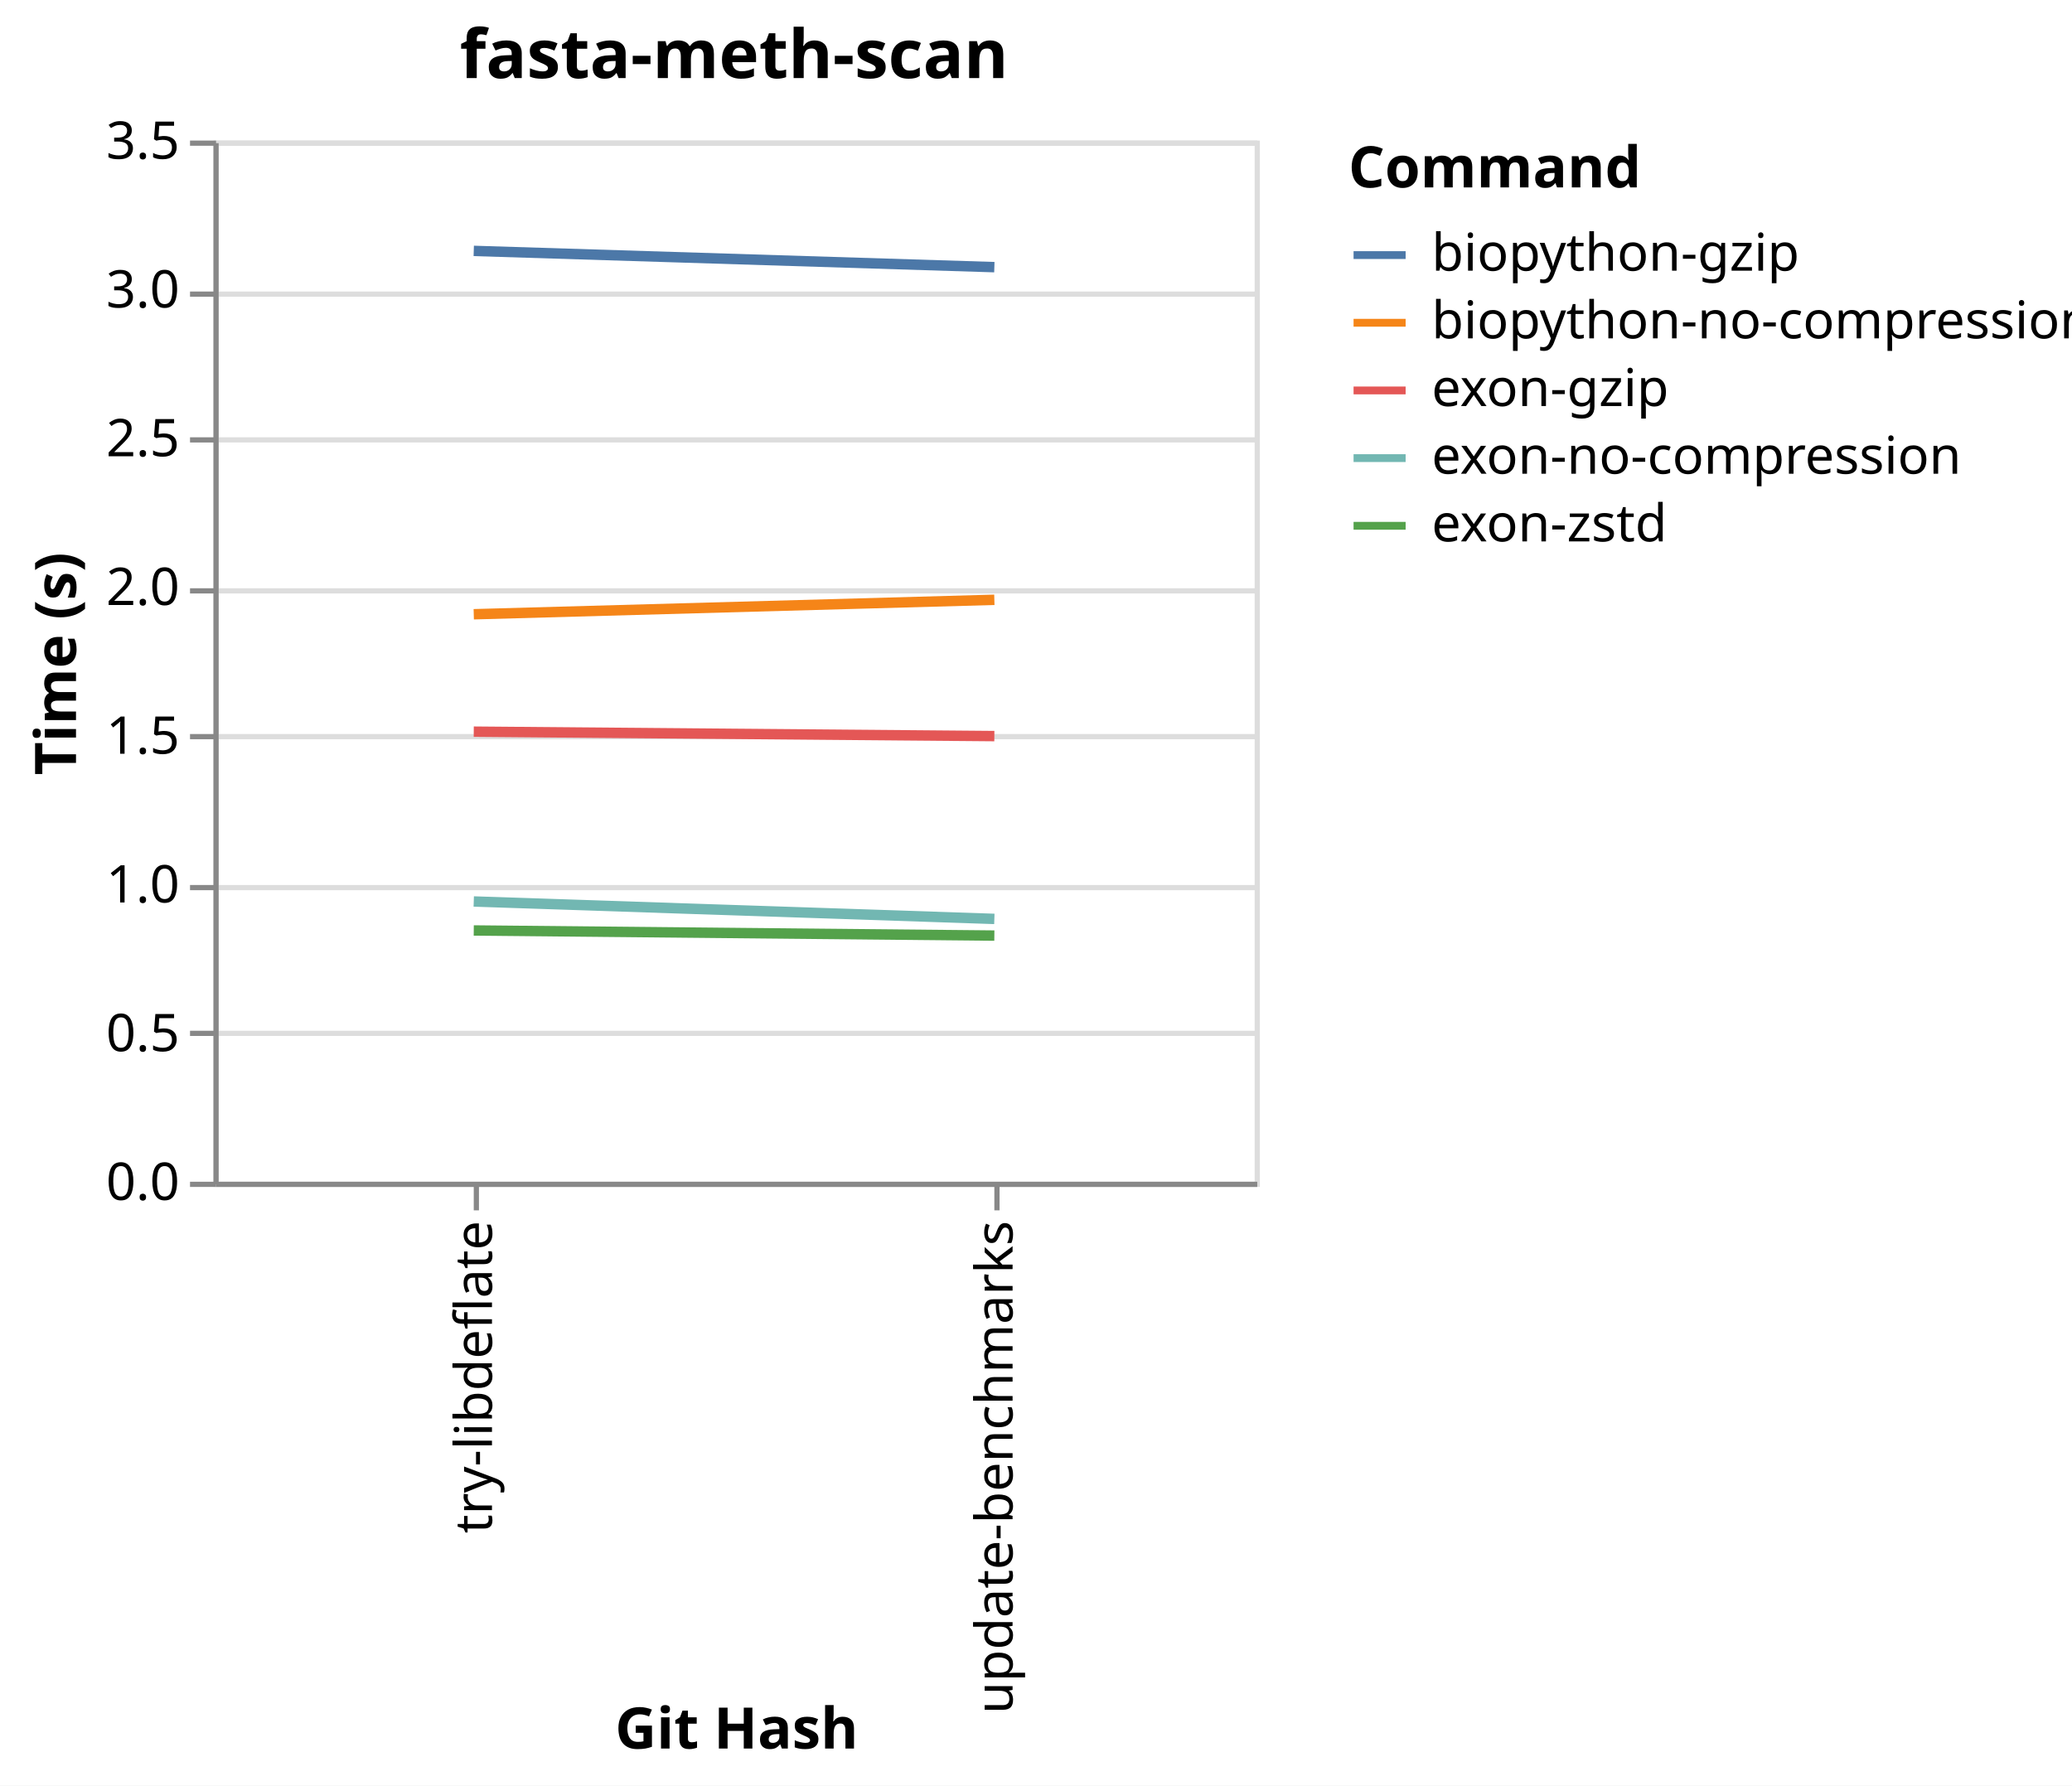
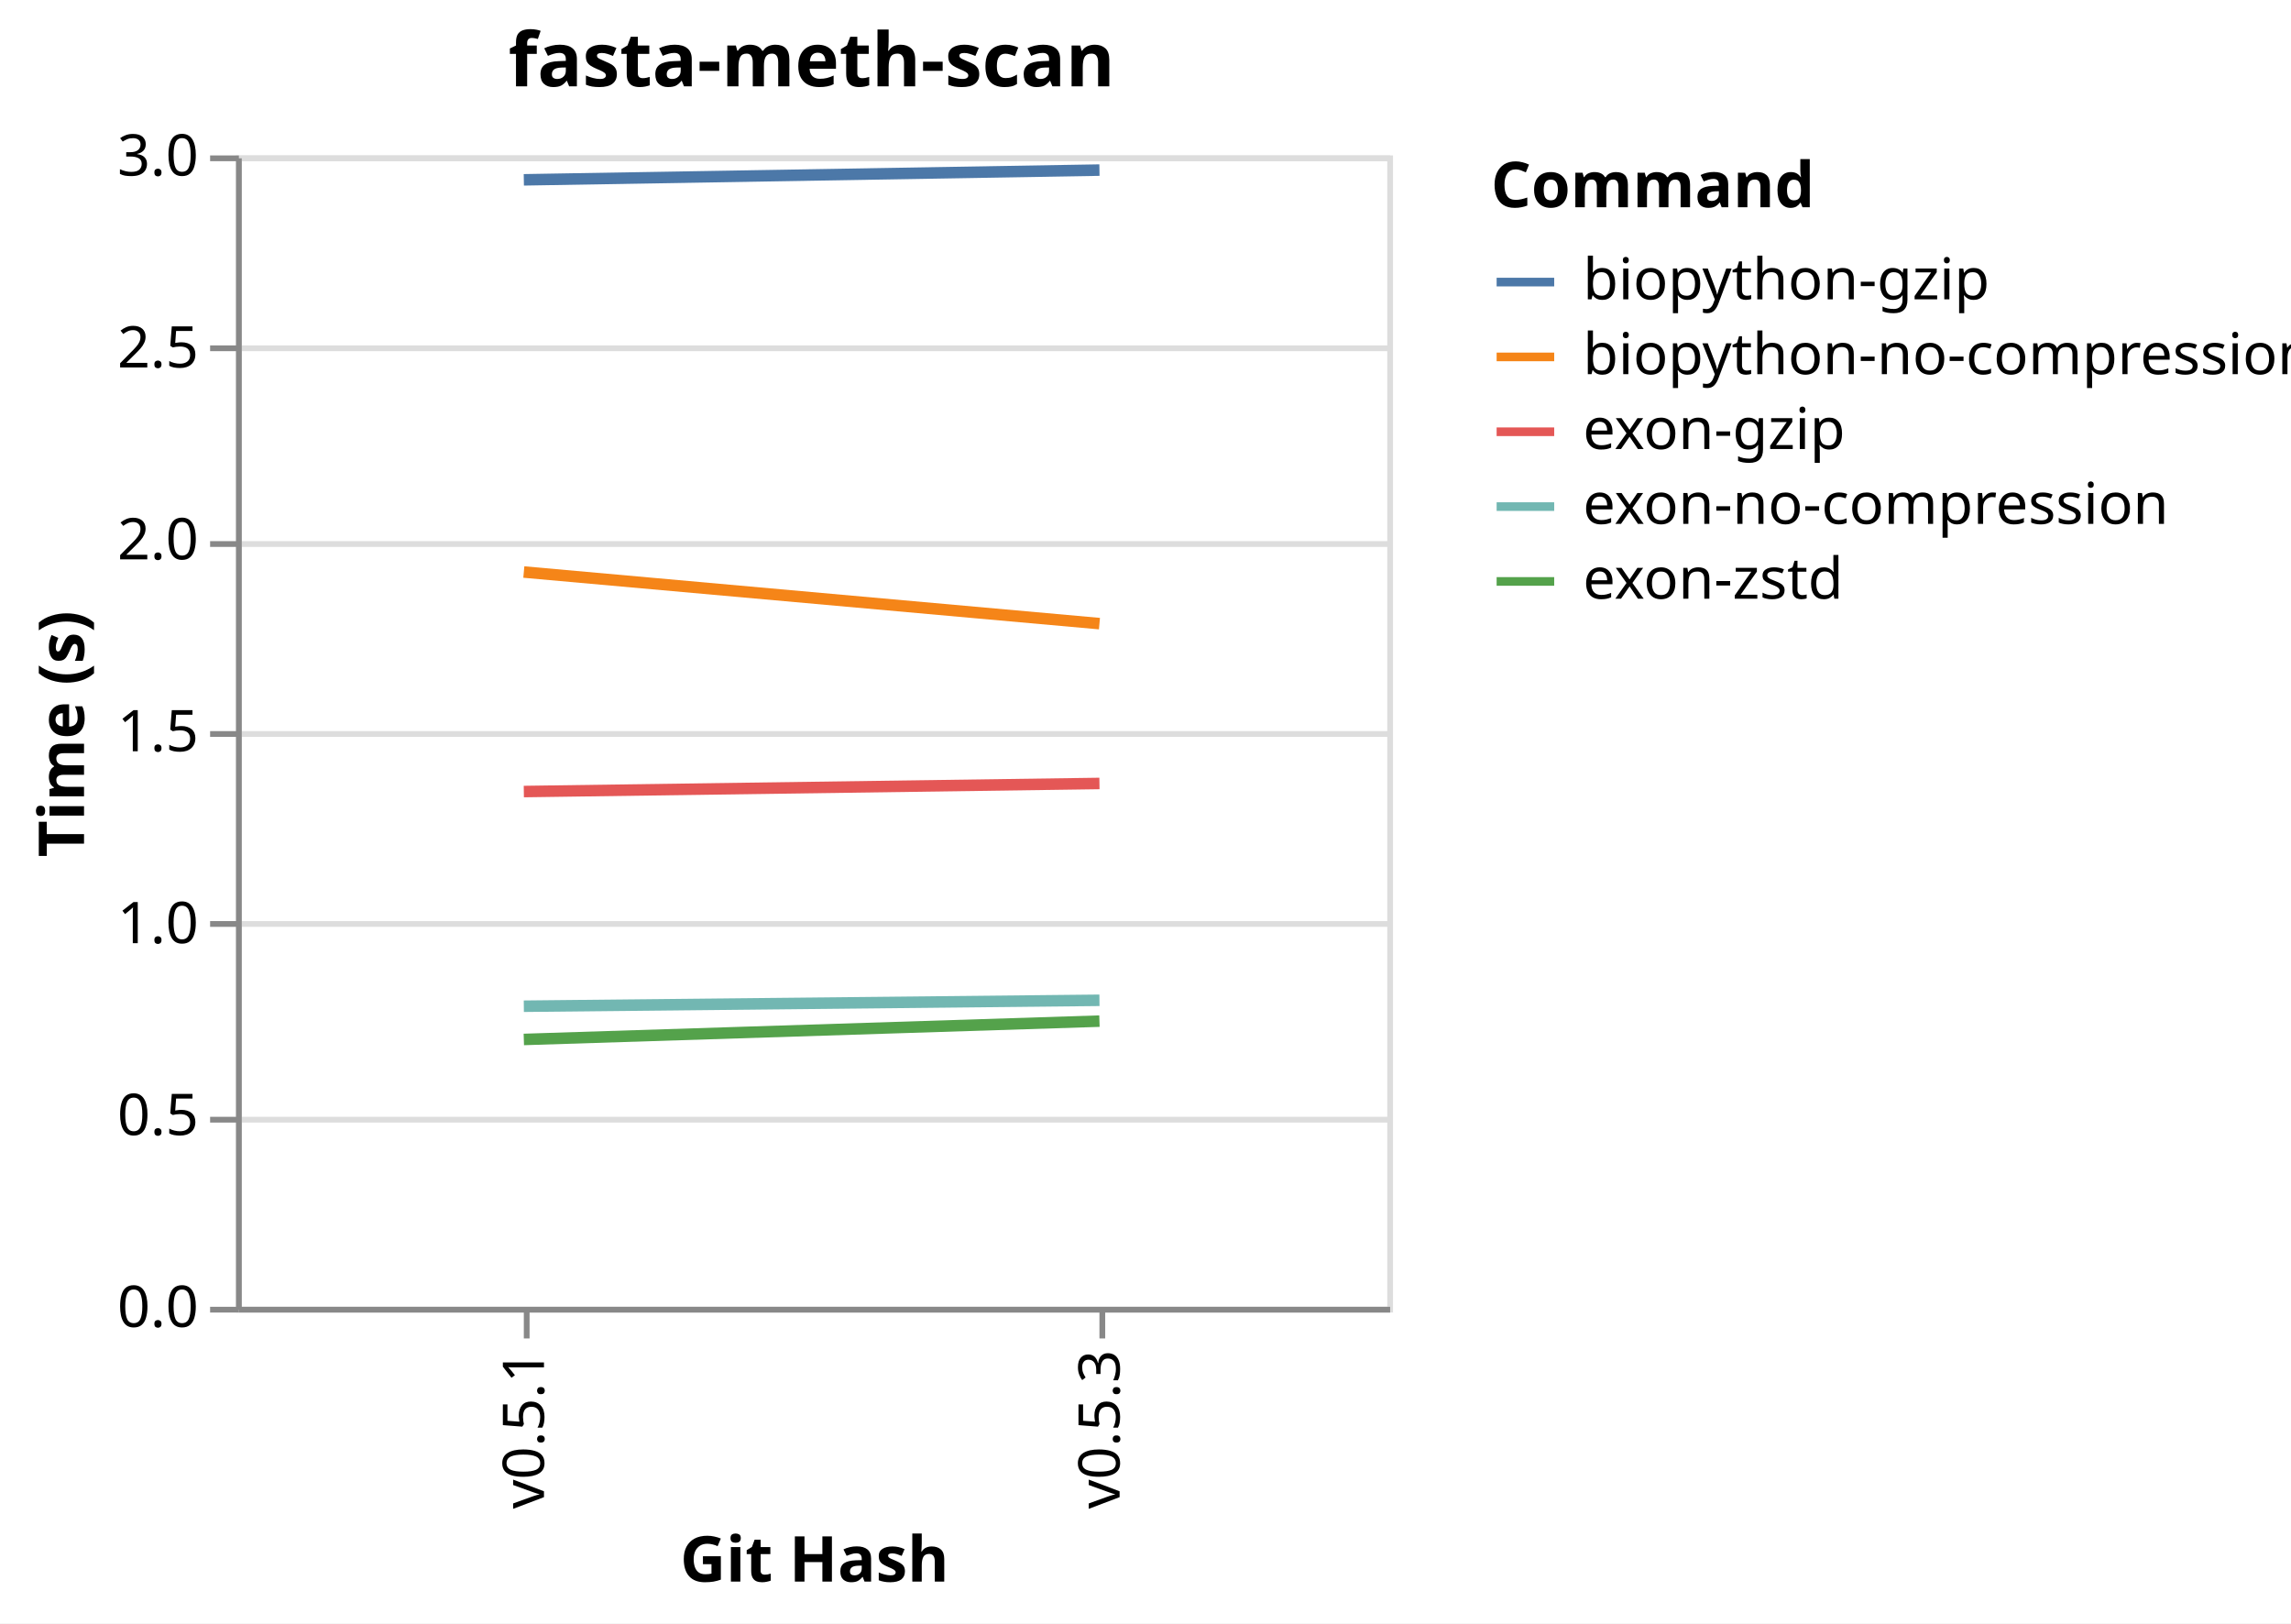
- <svg xmlns="http://www.w3.org/2000/svg" version="1.1" class="marks" width="398" height="343" viewBox="0 0 398 343">
-   <rect width="398" height="343" fill="white" />
+ <svg xmlns="http://www.w3.org/2000/svg" version="1.1" class="marks" width="398" height="282" viewBox="0 0 398 282">
+   <rect width="398" height="282" fill="white" />
  <g fill="none" stroke-miterlimit="10" transform="translate(41,27)">
    <g class="mark-group role-frame root" role="graphics-object" aria-roledescription="group mark container">
      <g transform="translate(0,0)">
        <path class="background" aria-hidden="true" d="M0.5,0.5h200v200h-200Z" stroke="#ddd" />
        <g>
          <g class="mark-group role-axis" aria-hidden="true">
            <g transform="translate(0.5,0.5)">
              <path class="background" aria-hidden="true" d="M0,0h0v0h0Z" pointer-events="none" />
              <g>
                <g class="mark-rule role-axis-grid" pointer-events="none">
                  <line transform="translate(0,200)" x2="200" y2="0" stroke="#ddd" stroke-width="1" opacity="1" />
-                   <line transform="translate(0,171)" x2="200" y2="0" stroke="#ddd" stroke-width="1" opacity="1" />
-                   <line transform="translate(0,143)" x2="200" y2="0" stroke="#ddd" stroke-width="1" opacity="1" />
-                   <line transform="translate(0,114)" x2="200" y2="0" stroke="#ddd" stroke-width="1" opacity="1" />
-                   <line transform="translate(0,86)" x2="200" y2="0" stroke="#ddd" stroke-width="1" opacity="1" />
-                   <line transform="translate(0,57)" x2="200" y2="0" stroke="#ddd" stroke-width="1" opacity="1" />
-                   <line transform="translate(0,29)" x2="200" y2="0" stroke="#ddd" stroke-width="1" opacity="1" />
+                   <line transform="translate(0,167)" x2="200" y2="0" stroke="#ddd" stroke-width="1" opacity="1" />
+                   <line transform="translate(0,133)" x2="200" y2="0" stroke="#ddd" stroke-width="1" opacity="1" />
+                   <line transform="translate(0,100)" x2="200" y2="0" stroke="#ddd" stroke-width="1" opacity="1" />
+                   <line transform="translate(0,67)" x2="200" y2="0" stroke="#ddd" stroke-width="1" opacity="1" />
+                   <line transform="translate(0,33)" x2="200" y2="0" stroke="#ddd" stroke-width="1" opacity="1" />
                  <line transform="translate(0,0)" x2="200" y2="0" stroke="#ddd" stroke-width="1" opacity="1" />
                </g>
              </g>
              <path class="foreground" aria-hidden="true" d="" pointer-events="none" display="none" />
            </g>
          </g>
-           <g class="mark-group role-axis" role="graphics-symbol" aria-roledescription="axis" aria-label="X-axis titled 'Git Hash' for a discrete scale with 2 values: try-libdeflate, update-benchmarks">
+           <g class="mark-group role-axis" role="graphics-symbol" aria-roledescription="axis" aria-label="X-axis titled 'Git Hash' for a discrete scale with 2 values: v0.5.1, v0.5.3">
            <g transform="translate(0.5,200.5)">
              <path class="background" aria-hidden="true" d="M0,0h0v0h0Z" pointer-events="none" />
              <g>
                <g class="mark-rule role-axis-tick" pointer-events="none">
                  <line transform="translate(50,0)" x2="0" y2="5" stroke="#888" stroke-width="1" opacity="1" />
                  <line transform="translate(150,0)" x2="0" y2="5" stroke="#888" stroke-width="1" opacity="1" />
                </g>
                <g class="mark-text role-axis-label" pointer-events="none">
-                   <text text-anchor="end" transform="translate(50,7) rotate(270) translate(0,3)" font-family="sans-serif" font-size="10px" fill="#000" opacity="1">try-libdeflate</text>
-                   <text text-anchor="end" transform="translate(150,7) rotate(270) translate(0,3)" font-family="sans-serif" font-size="10px" fill="#000" opacity="1">update-benchmarks</text>
+                   <text text-anchor="end" transform="translate(50,7) rotate(270) translate(0,3)" font-family="sans-serif" font-size="10px" fill="#000" opacity="1">v0.5.1</text>
+                   <text text-anchor="end" transform="translate(150,7) rotate(270) translate(0,3)" font-family="sans-serif" font-size="10px" fill="#000" opacity="1">v0.5.3</text>
                </g>
                <g class="mark-rule role-axis-domain" pointer-events="none">
                  <line transform="translate(0,0)" x2="200" y2="0" stroke="#888" stroke-width="1" opacity="1" />
                </g>
                <g class="mark-text role-axis-title" pointer-events="none">
-                   <text text-anchor="middle" transform="translate(100,108.3838)" font-family="sans-serif" font-size="11px" font-weight="bold" fill="#000" opacity="1">Git Hash</text>
-                 </g>
-               </g>
-               <path class="foreground" aria-hidden="true" d="" pointer-events="none" display="none" />
-             </g>
-           </g>
-           <g class="mark-group role-axis" role="graphics-symbol" aria-roledescription="axis" aria-label="Y-axis titled 'Time (s)' for a linear scale with values from 0.0 to 3.5">
+                   <text text-anchor="middle" transform="translate(100,47.24121)" font-family="sans-serif" font-size="11px" font-weight="bold" fill="#000" opacity="1">Git Hash</text>
+                 </g>
+               </g>
+               <path class="foreground" aria-hidden="true" d="" pointer-events="none" display="none" />
+             </g>
+           </g>
+           <g class="mark-group role-axis" role="graphics-symbol" aria-roledescription="axis" aria-label="Y-axis titled 'Time (s)' for a linear scale with values from 0.0 to 3.0">
            <g transform="translate(0.5,0.5)">
              <path class="background" aria-hidden="true" d="M0,0h0v0h0Z" pointer-events="none" />
              <g>
                <g class="mark-rule role-axis-tick" pointer-events="none">
                  <line transform="translate(0,200)" x2="-5" y2="0" stroke="#888" stroke-width="1" opacity="1" />
-                   <line transform="translate(0,171)" x2="-5" y2="0" stroke="#888" stroke-width="1" opacity="1" />
-                   <line transform="translate(0,143)" x2="-5" y2="0" stroke="#888" stroke-width="1" opacity="1" />
-                   <line transform="translate(0,114)" x2="-5" y2="0" stroke="#888" stroke-width="1" opacity="1" />
-                   <line transform="translate(0,86)" x2="-5" y2="0" stroke="#888" stroke-width="1" opacity="1" />
-                   <line transform="translate(0,57)" x2="-5" y2="0" stroke="#888" stroke-width="1" opacity="1" />
-                   <line transform="translate(0,29)" x2="-5" y2="0" stroke="#888" stroke-width="1" opacity="1" />
+                   <line transform="translate(0,167)" x2="-5" y2="0" stroke="#888" stroke-width="1" opacity="1" />
+                   <line transform="translate(0,133)" x2="-5" y2="0" stroke="#888" stroke-width="1" opacity="1" />
+                   <line transform="translate(0,100)" x2="-5" y2="0" stroke="#888" stroke-width="1" opacity="1" />
+                   <line transform="translate(0,67)" x2="-5" y2="0" stroke="#888" stroke-width="1" opacity="1" />
+                   <line transform="translate(0,33)" x2="-5" y2="0" stroke="#888" stroke-width="1" opacity="1" />
                  <line transform="translate(0,0)" x2="-5" y2="0" stroke="#888" stroke-width="1" opacity="1" />
                </g>
                <g class="mark-text role-axis-label" pointer-events="none">
                  <text text-anchor="end" transform="translate(-7,203)" font-family="sans-serif" font-size="10px" fill="#000" opacity="1">0.0</text>
-                   <text text-anchor="end" transform="translate(-7,174.4286)" font-family="sans-serif" font-size="10px" fill="#000" opacity="1">0.5</text>
-                   <text text-anchor="end" transform="translate(-7,145.8571)" font-family="sans-serif" font-size="10px" fill="#000" opacity="1">1.0</text>
-                   <text text-anchor="end" transform="translate(-7,117.2857)" font-family="sans-serif" font-size="10px" fill="#000" opacity="1">1.5</text>
-                   <text text-anchor="end" transform="translate(-7,88.71429)" font-family="sans-serif" font-size="10px" fill="#000" opacity="1">2.0</text>
-                   <text text-anchor="end" transform="translate(-7,60.14286)" font-family="sans-serif" font-size="10px" fill="#000" opacity="1">2.5</text>
-                   <text text-anchor="end" transform="translate(-7,31.57143)" font-family="sans-serif" font-size="10px" fill="#000" opacity="1">3.0</text>
-                   <text text-anchor="end" transform="translate(-7,3)" font-family="sans-serif" font-size="10px" fill="#000" opacity="1">3.5</text>
+                   <text text-anchor="end" transform="translate(-7,169.6667)" font-family="sans-serif" font-size="10px" fill="#000" opacity="1">0.5</text>
+                   <text text-anchor="end" transform="translate(-7,136.3333)" font-family="sans-serif" font-size="10px" fill="#000" opacity="1">1.0</text>
+                   <text text-anchor="end" transform="translate(-7,103)" font-family="sans-serif" font-size="10px" fill="#000" opacity="1">1.5</text>
+                   <text text-anchor="end" transform="translate(-7,69.66667)" font-family="sans-serif" font-size="10px" fill="#000" opacity="1">2.0</text>
+                   <text text-anchor="end" transform="translate(-7,36.33333)" font-family="sans-serif" font-size="10px" fill="#000" opacity="1">2.5</text>
+                   <text text-anchor="end" transform="translate(-7,3)" font-family="sans-serif" font-size="10px" fill="#000" opacity="1">3.0</text>
                </g>
                <g class="mark-rule role-axis-domain" pointer-events="none">
                  <line transform="translate(0,200)" x2="0" y2="-200" stroke="#888" stroke-width="1" opacity="1" />
                </g>
                <g class="mark-text role-axis-title" pointer-events="none">
                  <text text-anchor="middle" transform="translate(-24.90137,100) rotate(-90) translate(0,-2)" font-family="sans-serif" font-size="11px" font-weight="bold" fill="#000" opacity="1">Time (s)</text>
                </g>
              </g>
              <path class="foreground" aria-hidden="true" d="" pointer-events="none" display="none" />
            </g>
          </g>
          <g class="mark-group role-scope pathgroup" role="graphics-object" aria-roledescription="group mark container">
            <g transform="translate(0,0)">
              <path class="background" aria-hidden="true" d="M0,0h200v200h-200Z" />
              <g>
                <g class="mark-line role-mark marks" role="graphics-object" aria-roledescription="line mark container">
-                   <path aria-label="Git Hash: try-libdeflate; Time (s): 1.51293175676; Command: exon-gzip" role="graphics-symbol" aria-roledescription="line mark" d="M50,113.547L150,114.398" stroke="#e45756" stroke-width="2" />
-                 </g>
-               </g>
-               <path class="foreground" aria-hidden="true" d="" display="none" />
-             </g>
-             <g transform="translate(0,0)">
-               <path class="background" aria-hidden="true" d="M0,0h200v200h-200Z" />
-               <g>
-                 <g class="mark-line role-mark marks" role="graphics-object" aria-roledescription="line mark container">
-                   <path aria-label="Git Hash: try-libdeflate; Time (s): 0.84462184816; Command: exon-zstd" role="graphics-symbol" aria-roledescription="line mark" d="M50,151.736L150,152.719" stroke="#54a24b" stroke-width="2" />
-                 </g>
-               </g>
-               <path class="foreground" aria-hidden="true" d="" display="none" />
-             </g>
-             <g transform="translate(0,0)">
-               <path class="background" aria-hidden="true" d="M0,0h200v200h-200Z" />
-               <g>
-                 <g class="mark-line role-mark marks" role="graphics-object" aria-roledescription="line mark container">
-                   <path aria-label="Git Hash: try-libdeflate; Time (s): 0.94204371496; Command: exon-no-compression" role="graphics-symbol" aria-roledescription="line mark" d="M50,146.169L150,149.513" stroke="#72b7b2" stroke-width="2" />
-                 </g>
-               </g>
-               <path class="foreground" aria-hidden="true" d="" display="none" />
-             </g>
-             <g transform="translate(0,0)">
-               <path class="background" aria-hidden="true" d="M0,0h200v200h-200Z" />
-               <g>
-                 <g class="mark-line role-mark marks" role="graphics-object" aria-roledescription="line mark container">
-                   <path aria-label="Git Hash: try-libdeflate; Time (s): 3.12907923176; Command: biopython-gzip" role="graphics-symbol" aria-roledescription="line mark" d="M50,21.195L150,24.318" stroke="#4c78a8" stroke-width="2" />
-                 </g>
-               </g>
-               <path class="foreground" aria-hidden="true" d="" display="none" />
-             </g>
-             <g transform="translate(0,0)">
-               <path class="background" aria-hidden="true" d="M0,0h200v200h-200Z" />
-               <g>
-                 <g class="mark-line role-mark marks" role="graphics-object" aria-roledescription="line mark container">
-                   <path aria-label="Git Hash: try-libdeflate; Time (s): 1.90763153176; Command: biopython-no-compression" role="graphics-symbol" aria-roledescription="line mark" d="M50,90.992L150,88.217" stroke="#f58518" stroke-width="2" />
+                   <path aria-label="Git Hash: v0.5.1; Time (s): 1.34251815776; Command: exon-gzip" role="graphics-symbol" aria-roledescription="line mark" d="M50,110.499L150,109.094" stroke="#e45756" stroke-width="2" />
+                 </g>
+               </g>
+               <path class="foreground" aria-hidden="true" d="" display="none" />
+             </g>
+             <g transform="translate(0,0)">
+               <path class="background" aria-hidden="true" d="M0,0h200v200h-200Z" />
+               <g>
+                 <g class="mark-line role-mark marks" role="graphics-object" aria-roledescription="line mark container">
+                   <path aria-label="Git Hash: v0.5.1; Time (s): 0.69656444076; Command: exon-zstd" role="graphics-symbol" aria-roledescription="line mark" d="M50,153.562L150,150.378" stroke="#54a24b" stroke-width="2" />
+                 </g>
+               </g>
+               <path class="foreground" aria-hidden="true" d="" display="none" />
+             </g>
+             <g transform="translate(0,0)">
+               <path class="background" aria-hidden="true" d="M0,0h200v200h-200Z" />
+               <g>
+                 <g class="mark-line role-mark marks" role="graphics-object" aria-roledescription="line mark container">
+                   <path aria-label="Git Hash: v0.5.1; Time (s): 0.78315455776; Command: exon-no-compression" role="graphics-symbol" aria-roledescription="line mark" d="M50,147.79L150,146.759" stroke="#72b7b2" stroke-width="2" />
+                 </g>
+               </g>
+               <path class="foreground" aria-hidden="true" d="" display="none" />
+             </g>
+             <g transform="translate(0,0)">
+               <path class="background" aria-hidden="true" d="M0,0h200v200h-200Z" />
+               <g>
+                 <g class="mark-line role-mark marks" role="graphics-object" aria-roledescription="line mark container">
+                   <path aria-label="Git Hash: v0.5.1; Time (s): 2.93642734916; Command: biopython-gzip" role="graphics-symbol" aria-roledescription="line mark" d="M50,4.238L150,2.546" stroke="#4c78a8" stroke-width="2" />
+                 </g>
+               </g>
+               <path class="foreground" aria-hidden="true" d="" display="none" />
+             </g>
+             <g transform="translate(0,0)">
+               <path class="background" aria-hidden="true" d="M0,0h200v200h-200Z" />
+               <g>
+                 <g class="mark-line role-mark marks" role="graphics-object" aria-roledescription="line mark container">
+                   <path aria-label="Git Hash: v0.5.1; Time (s): 1.91452835756; Command: biopython-no-compression" role="graphics-symbol" aria-roledescription="line mark" d="M50,72.365L150,81.329" stroke="#f58518" stroke-width="2" />
                </g>
              </g>
              <path class="foreground" aria-hidden="true" d="" display="none" />
            </g>
          </g>
          <g class="mark-group role-legend" role="graphics-symbol" aria-roledescription="legend" aria-label="Symbol legend titled 'Command' for stroke color with 5 values: biopython-gzip, biopython-no-compression, exon-gzip, exon-no-compression, exon-zstd">
            <g transform="translate(218,0)">
              <path class="background" aria-hidden="true" d="M0,0h134v79h-134Z" pointer-events="none" />
              <g>
                <g class="mark-group role-legend-entry">
                  <g transform="translate(0,16)">
                    <path class="background" aria-hidden="true" d="M0,0h0v0h0Z" pointer-events="none" />
                    <g>
                      <g class="mark-group role-scope" role="graphics-object" aria-roledescription="group mark container">
                        <g transform="translate(0,0)">
                          <path class="background" aria-hidden="true" d="M0,0h133.842v11h-133.842Z" pointer-events="none" opacity="1" />
                          <g>
                            <g class="mark-symbol role-legend-symbol" pointer-events="none">
                              <path transform="translate(6,6)" d="M-5,0L5,0" stroke="#4c78a8" stroke-width="1.5" opacity="1" />
                            </g>
                            <g class="mark-text role-legend-label" pointer-events="none">
                              <text text-anchor="start" transform="translate(16,9)" font-family="sans-serif" font-size="10px" fill="#000" opacity="1">biopython-gzip</text>
                            </g>
                          </g>
                          <path class="foreground" aria-hidden="true" d="" pointer-events="none" display="none" />
                        </g>
                        <g transform="translate(0,13)">
                          <path class="background" aria-hidden="true" d="M0,0h133.842v11h-133.842Z" pointer-events="none" opacity="1" />
                          <g>
                            <g class="mark-symbol role-legend-symbol" pointer-events="none">
                              <path transform="translate(6,6)" d="M-5,0L5,0" stroke="#f58518" stroke-width="1.5" opacity="1" />
                            </g>
                            <g class="mark-text role-legend-label" pointer-events="none">
                              <text text-anchor="start" transform="translate(16,9)" font-family="sans-serif" font-size="10px" fill="#000" opacity="1">biopython-no-compression</text>
                            </g>
                          </g>
                          <path class="foreground" aria-hidden="true" d="" pointer-events="none" display="none" />
                        </g>
                        <g transform="translate(0,26)">
                          <path class="background" aria-hidden="true" d="M0,0h133.842v11h-133.842Z" pointer-events="none" opacity="1" />
                          <g>
                            <g class="mark-symbol role-legend-symbol" pointer-events="none">
                              <path transform="translate(6,6)" d="M-5,0L5,0" stroke="#e45756" stroke-width="1.5" opacity="1" />
                            </g>
                            <g class="mark-text role-legend-label" pointer-events="none">
                              <text text-anchor="start" transform="translate(16,9)" font-family="sans-serif" font-size="10px" fill="#000" opacity="1">exon-gzip</text>
                            </g>
                          </g>
                          <path class="foreground" aria-hidden="true" d="" pointer-events="none" display="none" />
                        </g>
                        <g transform="translate(0,39)">
                          <path class="background" aria-hidden="true" d="M0,0h133.842v11h-133.842Z" pointer-events="none" opacity="1" />
                          <g>
                            <g class="mark-symbol role-legend-symbol" pointer-events="none">
                              <path transform="translate(6,6)" d="M-5,0L5,0" stroke="#72b7b2" stroke-width="1.5" opacity="1" />
                            </g>
                            <g class="mark-text role-legend-label" pointer-events="none">
                              <text text-anchor="start" transform="translate(16,9)" font-family="sans-serif" font-size="10px" fill="#000" opacity="1">exon-no-compression</text>
                            </g>
                          </g>
                          <path class="foreground" aria-hidden="true" d="" pointer-events="none" display="none" />
                        </g>
                        <g transform="translate(0,52)">
                          <path class="background" aria-hidden="true" d="M0,0h133.842v11h-133.842Z" pointer-events="none" opacity="1" />
                          <g>
                            <g class="mark-symbol role-legend-symbol" pointer-events="none">
                              <path transform="translate(6,6)" d="M-5,0L5,0" stroke="#54a24b" stroke-width="1.5" opacity="1" />
                            </g>
                            <g class="mark-text role-legend-label" pointer-events="none">
                              <text text-anchor="start" transform="translate(16,9)" font-family="sans-serif" font-size="10px" fill="#000" opacity="1">exon-zstd</text>
                            </g>
                          </g>
                          <path class="foreground" aria-hidden="true" d="" pointer-events="none" display="none" />
                        </g>
                      </g>
                    </g>
                    <path class="foreground" aria-hidden="true" d="" pointer-events="none" display="none" />
                  </g>
                </g>
                <g class="mark-text role-legend-title" pointer-events="none">
                  <text text-anchor="start" transform="translate(0,9)" font-family="sans-serif" font-size="11px" font-weight="bold" fill="#000" opacity="1">Command</text>
                </g>
              </g>
              <path class="foreground" aria-hidden="true" d="" pointer-events="none" display="none" />
            </g>
          </g>
          <g class="mark-group role-title">
            <g transform="translate(100,-22)">
              <path class="background" aria-hidden="true" d="M0,0h0v0h0Z" pointer-events="none" />
              <g>
                <g class="mark-text role-title-text" role="graphics-symbol" aria-roledescription="title" aria-label="Title text 'fasta-meth-scan'" pointer-events="none">
                  <text text-anchor="middle" transform="translate(0,10)" font-family="sans-serif" font-size="13px" font-weight="bold" fill="#000" opacity="1">fasta-meth-scan</text>
                </g>
              </g>
              <path class="foreground" aria-hidden="true" d="" pointer-events="none" display="none" />
            </g>
          </g>
        </g>
        <path class="foreground" aria-hidden="true" d="" display="none" />
      </g>
    </g>
  </g>
</svg>
